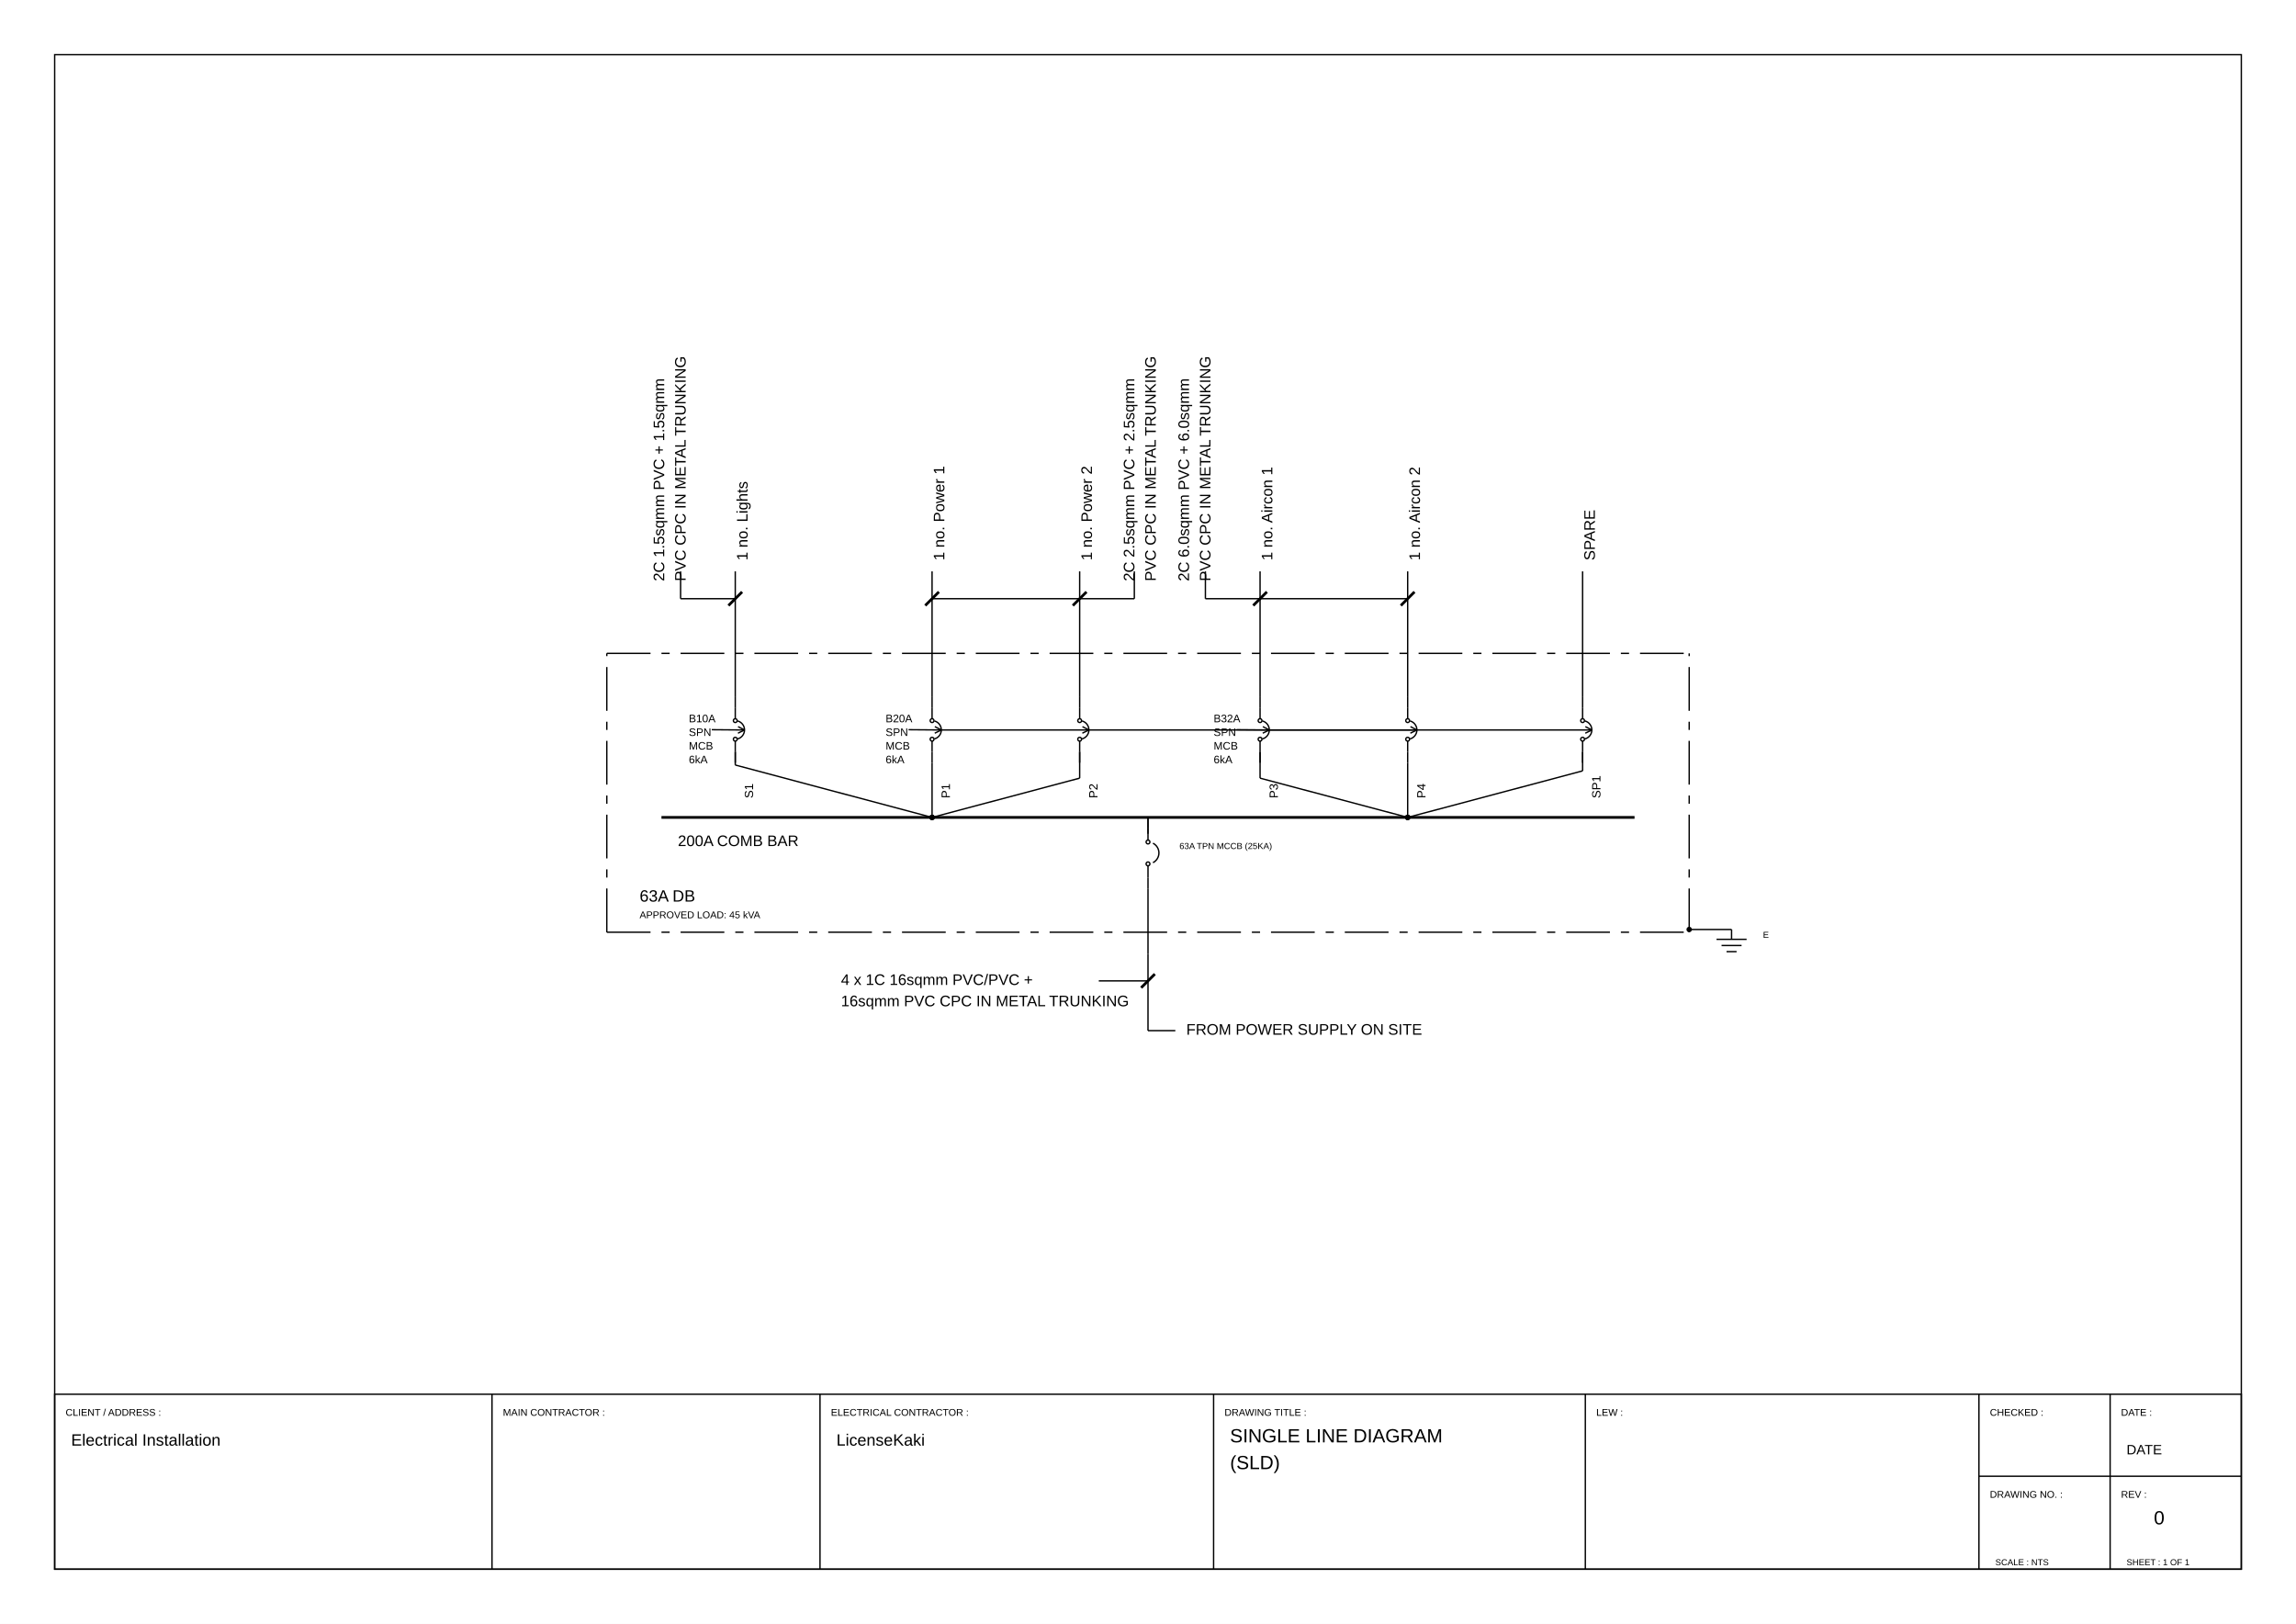
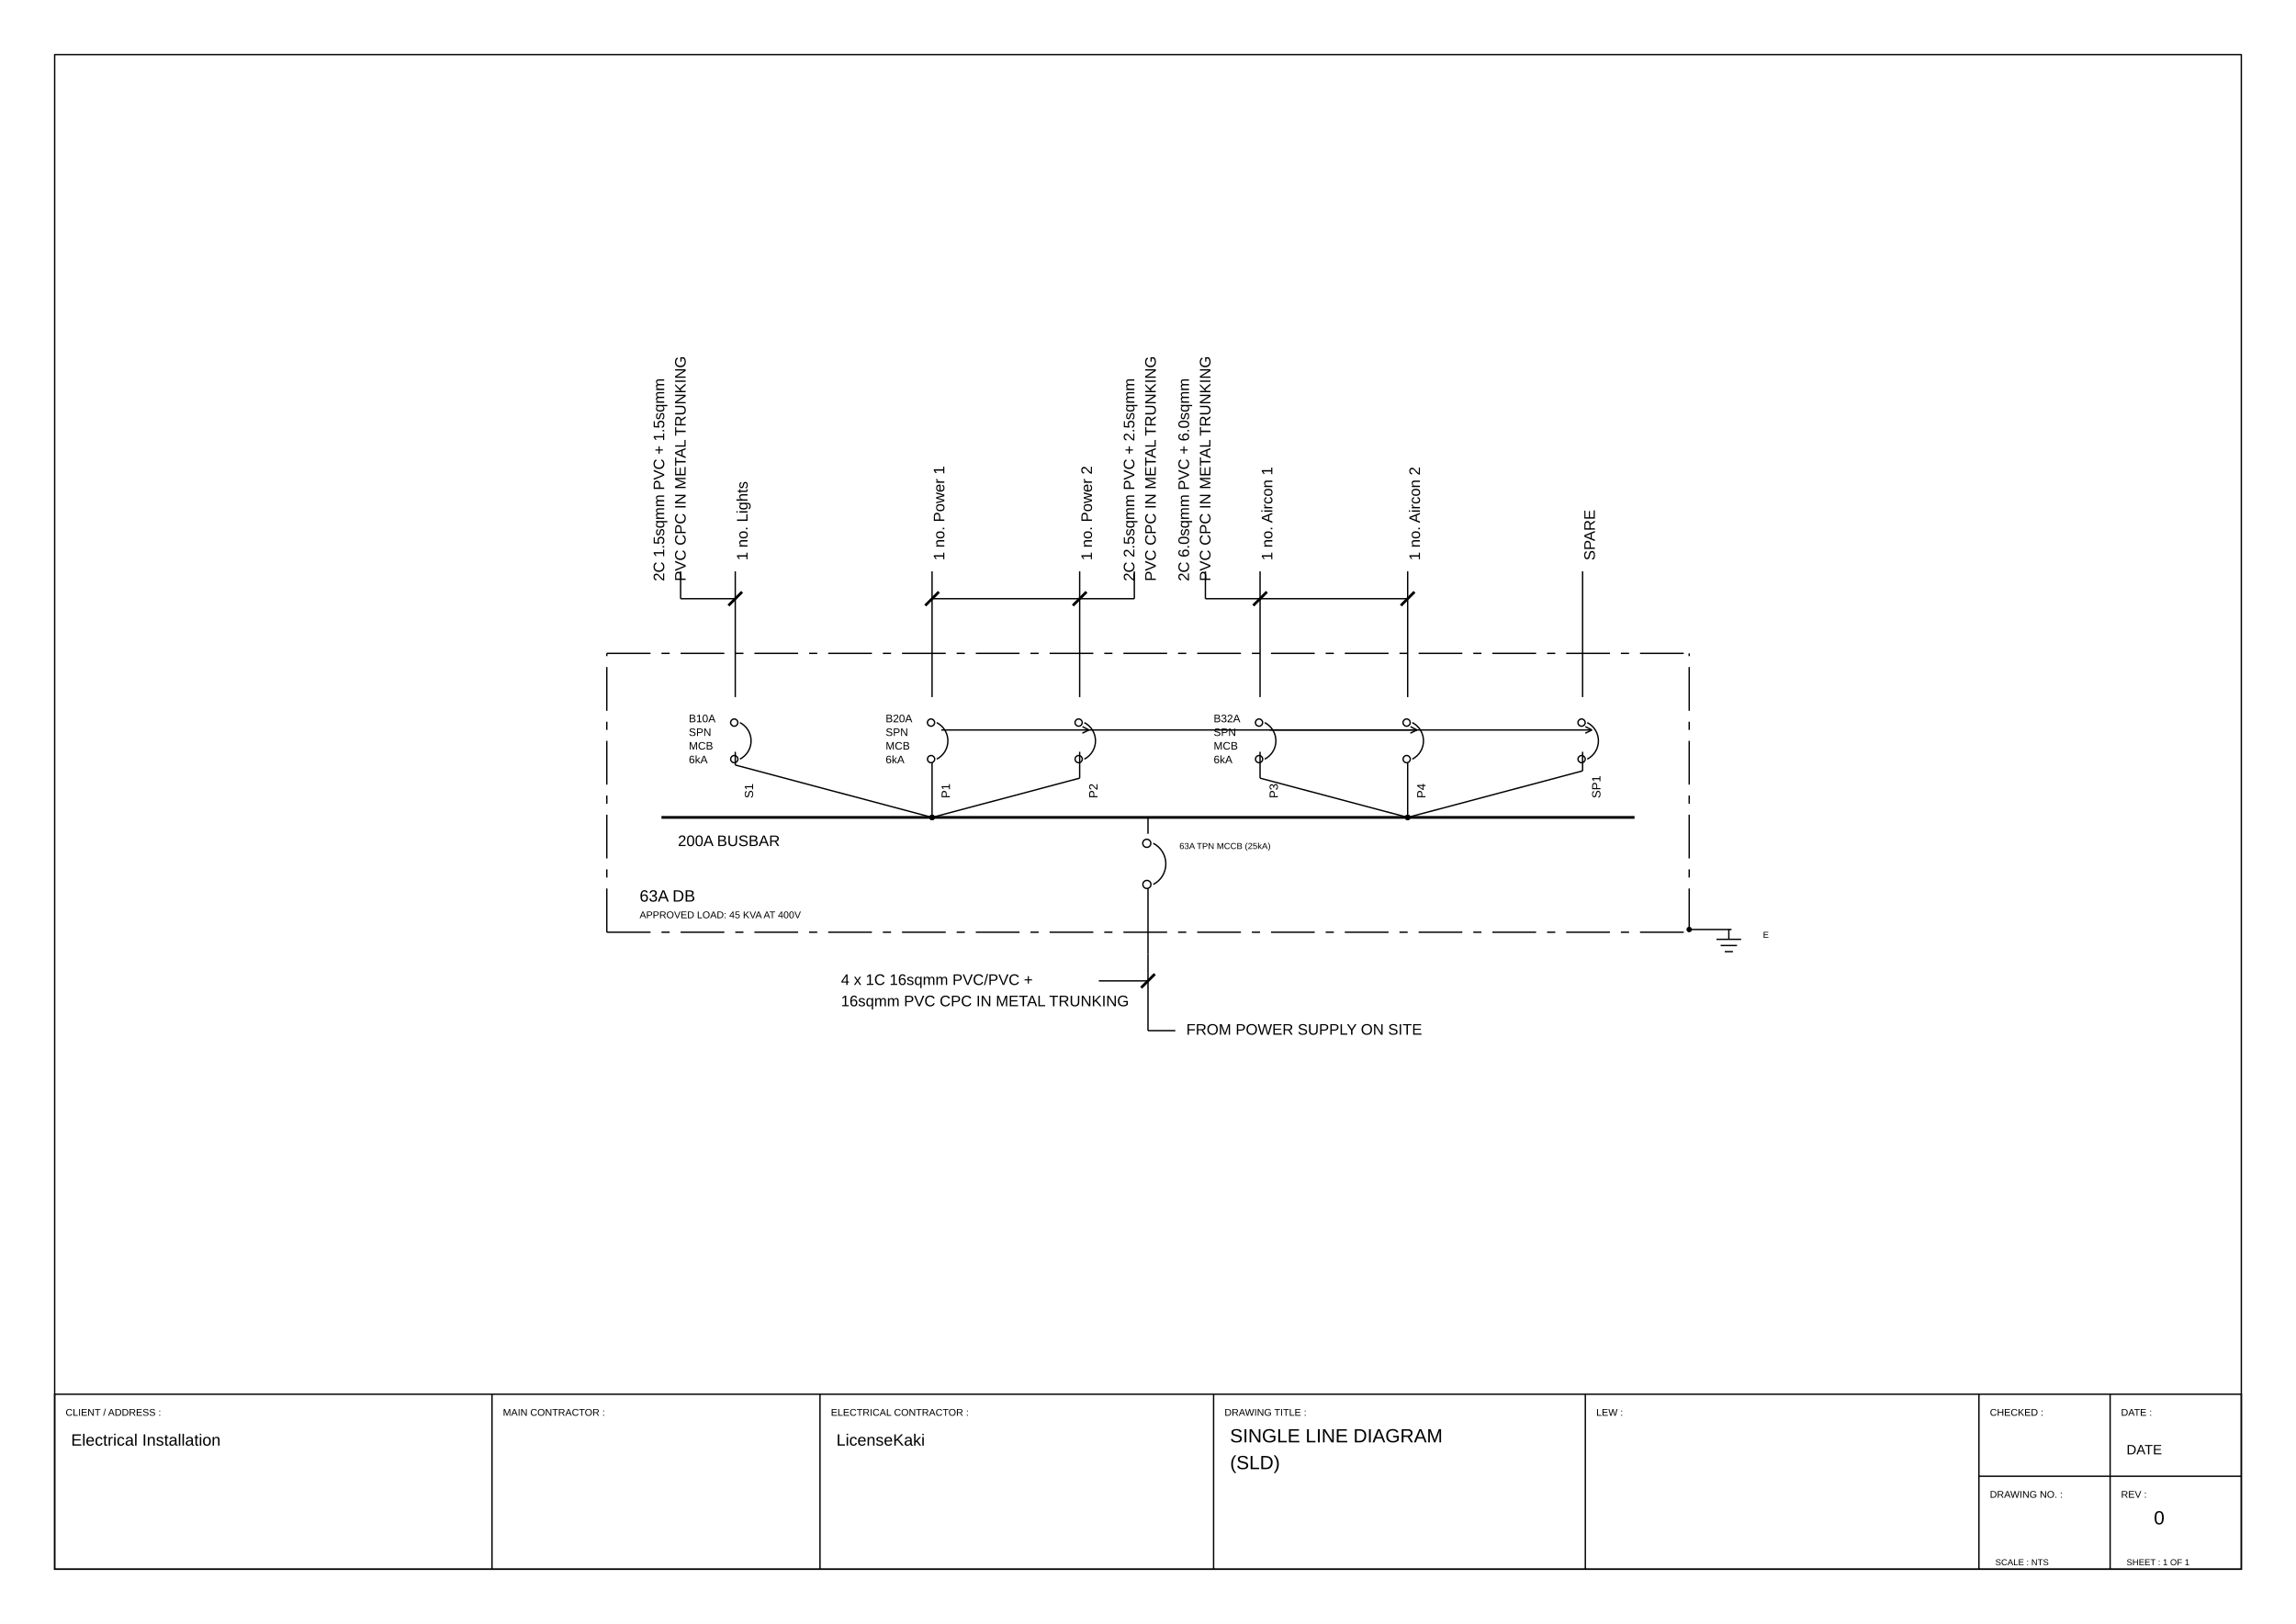
<svg xmlns="http://www.w3.org/2000/svg" viewBox="0 0 420.0 297.0" width="420.0mm" height="297.0mm">
  <rect width="420.0" height="297.0" fill="white" />
  <polygon points="10.00,287.00 410.00,287.00 410.00,10.00 10.00,10.00" stroke="#000000" stroke-width="0.25" fill="none" />
  <polygon points="10.00,287.00 410.00,287.00 410.00,255.00 10.00,255.00" stroke="#000000" stroke-width="0.25" fill="none" />
  <line x1="90.00" y1="255.00" x2="90.00" y2="287.00" stroke="#000000" stroke-width="0.25" fill="none" />
  <line x1="150.00" y1="255.00" x2="150.00" y2="287.00" stroke="#000000" stroke-width="0.25" fill="none" />
  <line x1="222.00" y1="255.00" x2="222.00" y2="287.00" stroke="#000000" stroke-width="0.25" fill="none" />
  <line x1="290.00" y1="255.00" x2="290.00" y2="287.00" stroke="#000000" stroke-width="0.25" fill="none" />
  <line x1="362.00" y1="255.00" x2="362.00" y2="287.00" stroke="#000000" stroke-width="0.25" fill="none" />
  <line x1="362.00" y1="270.00" x2="410.00" y2="270.00" stroke="#000000" stroke-width="0.25" fill="none" />
  <line x1="386.00" y1="255.00" x2="386.00" y2="287.00" stroke="#000000" stroke-width="0.25" fill="none" />
  <text x="12.00" y="258.94" font-family="Arial, Helvetica, sans-serif" font-size="1.8" fill="#000000">CLIENT / ADDRESS :</text>
  <text x="92.00" y="258.94" font-family="Arial, Helvetica, sans-serif" font-size="1.8" fill="#000000">MAIN CONTRACTOR :</text>
  <text x="152.00" y="258.94" font-family="Arial, Helvetica, sans-serif" font-size="1.8" fill="#000000">ELECTRICAL CONTRACTOR :</text>
  <text x="224.00" y="258.94" font-family="Arial, Helvetica, sans-serif" font-size="1.8" fill="#000000">DRAWING TITLE :</text>
  <text x="292.00" y="258.94" font-family="Arial, Helvetica, sans-serif" font-size="1.8" fill="#000000">LEW :</text>
  <text x="364.00" y="258.94" font-family="Arial, Helvetica, sans-serif" font-size="1.8" fill="#000000">CHECKED :</text>
  <text x="388.00" y="258.94" font-family="Arial, Helvetica, sans-serif" font-size="1.8" fill="#000000">DATE :</text>
  <text x="364.00" y="273.94" font-family="Arial, Helvetica, sans-serif" font-size="1.8" fill="#000000">DRAWING NO. :</text>
  <text x="388.00" y="273.94" font-family="Arial, Helvetica, sans-serif" font-size="1.8" fill="#000000">REV :</text>
  <text x="217.00" y="189.24" font-family="Arial, Helvetica, sans-serif" font-size="2.8" fill="#000000">FROM POWER SUPPLY ON SITE</text>
  <text x="153.84" y="180.14" font-family="Arial, Helvetica, sans-serif" font-size="2.8" fill="#000000">
    <tspan x="153.84">4 x 1C 16sqmm PVC/PVC +</tspan>
    <tspan x="153.84" dy="3.9">16sqmm PVC CPC IN METAL TRUNKING</tspan>
  </text>
-   <circle cx="210.00" cy="158.00" r="0.35" stroke="#000000" stroke-width="0.25" fill="none" />
-   <circle cx="210.00" cy="154.00" r="0.35" stroke="#000000" stroke-width="0.25" fill="none" />
-   <path d="M 210.91,157.78 A 2.00,2.00 0 0,0 210.91,154.22" stroke="#000000" stroke-width="0.25" fill="none" />
-   <line x1="210.00" y1="153.65" x2="210.00" y2="151.50" stroke="#000000" stroke-width="0.25" fill="none" />
-   <line x1="210.00" y1="160.50" x2="210.00" y2="158.35" stroke="#000000" stroke-width="0.25" fill="none" />
-   <line x1="210.00" y1="151.50" x2="210.00" y2="149.50" stroke="#000000" stroke-width="0.25" fill="none" />
-   <line x1="210.00" y1="160.50" x2="210.00" y2="162.50" stroke="#000000" stroke-width="0.25" fill="none" />
-   <text x="215.75" y="155.28" font-family="Arial, Helvetica, sans-serif" font-size="1.6" fill="#000000">63A TPN MCCB (25KA)</text>
+   <path d="M 210.96,161.76 A 4.22,4.22 0 0,0 210.96,154.24" stroke="#000000" stroke-width="0.25" fill="none" />
+   <circle cx="209.78" cy="154.24" r="0.74" stroke="#000000" stroke-width="0.25" fill="none" />
+   <circle cx="209.80" cy="161.76" r="0.74" stroke="#000000" stroke-width="0.25" fill="none" />
+   <text x="215.75" y="155.28" font-family="Arial, Helvetica, sans-serif" font-size="1.6" fill="#000000">63A TPN MCCB (25kA)</text>
  <line x1="121.00" y1="149.50" x2="299.00" y2="149.50" stroke="#000000" stroke-width="0.50" fill="none" />
-   <text x="124.00" y="154.74" font-family="Arial, Helvetica, sans-serif" font-size="2.8" fill="#000000">200A COMB BAR</text>
+   <text x="124.00" y="154.74" font-family="Arial, Helvetica, sans-serif" font-size="2.8" fill="#000000">200A BUSBAR</text>
  <text x="136.00" y="147.76" font-family="Arial, Helvetica, sans-serif" font-size="2.2" fill="#000000" transform="rotate(-90.0,136.00,146.00)">S1</text>
-   <circle cx="134.50" cy="135.20" r="0.35" stroke="#000000" stroke-width="0.25" fill="none" />
-   <circle cx="134.50" cy="131.80" r="0.35" stroke="#000000" stroke-width="0.25" fill="none" />
-   <path d="M 134.91,135.15 A 1.70,1.70 0 0,0 134.93,131.86" stroke="#000000" stroke-width="0.25" fill="none" />
-   <line x1="130.20" y1="133.46" x2="136.20" y2="133.51" stroke="#000000" stroke-width="0.25" fill="none" />
-   <line x1="136.20" y1="133.51" x2="134.99" y2="134.10" stroke="#000000" stroke-width="0.25" fill="none" />
-   <line x1="136.20" y1="133.51" x2="135.01" y2="132.90" stroke="#000000" stroke-width="0.25" fill="none" />
-   <line x1="134.50" y1="131.45" x2="134.50" y2="129.50" stroke="#000000" stroke-width="0.25" fill="none" />
-   <line x1="134.50" y1="137.50" x2="134.50" y2="135.55" stroke="#000000" stroke-width="0.25" fill="none" />
-   <line x1="134.50" y1="129.50" x2="134.50" y2="127.50" stroke="#000000" stroke-width="0.25" fill="none" />
-   <line x1="134.50" y1="137.50" x2="134.50" y2="139.50" stroke="#000000" stroke-width="0.25" fill="none" />
+   <path d="M 135.35,138.84 A 3.75,3.75 0 0,0 135.35,132.16" stroke="#000000" stroke-width="0.25" fill="none" />
+   <circle cx="134.31" cy="132.16" r="0.66" stroke="#000000" stroke-width="0.25" fill="none" />
+   <circle cx="134.32" cy="138.84" r="0.66" stroke="#000000" stroke-width="0.25" fill="none" />
  <text x="126.00" y="132.10" font-family="Arial, Helvetica, sans-serif" font-size="2.0" fill="#000000">B10A</text>
  <text x="126.00" y="134.60" font-family="Arial, Helvetica, sans-serif" font-size="2.0" fill="#000000">SPN</text>
  <text x="126.00" y="137.10" font-family="Arial, Helvetica, sans-serif" font-size="2.0" fill="#000000">MCB</text>
  <text x="126.00" y="139.60" font-family="Arial, Helvetica, sans-serif" font-size="2.0" fill="#000000">6kA</text>
  <text x="134.50" y="104.74" font-family="Arial, Helvetica, sans-serif" font-size="2.8" fill="#000000" transform="rotate(-90.0,134.50,102.50)">1 no. Lights</text>
  <text x="172.00" y="147.76" font-family="Arial, Helvetica, sans-serif" font-size="2.2" fill="#000000" transform="rotate(-90.0,172.00,146.00)">P1</text>
-   <circle cx="170.50" cy="135.20" r="0.35" stroke="#000000" stroke-width="0.25" fill="none" />
-   <circle cx="170.50" cy="131.80" r="0.35" stroke="#000000" stroke-width="0.25" fill="none" />
-   <path d="M 170.91,135.15 A 1.70,1.70 0 0,0 170.93,131.86" stroke="#000000" stroke-width="0.25" fill="none" />
-   <line x1="166.20" y1="133.46" x2="172.20" y2="133.51" stroke="#000000" stroke-width="0.25" fill="none" />
-   <line x1="172.20" y1="133.51" x2="170.99" y2="134.10" stroke="#000000" stroke-width="0.25" fill="none" />
-   <line x1="172.20" y1="133.51" x2="171.01" y2="132.90" stroke="#000000" stroke-width="0.25" fill="none" />
-   <line x1="170.50" y1="131.45" x2="170.50" y2="129.50" stroke="#000000" stroke-width="0.25" fill="none" />
-   <line x1="170.50" y1="137.50" x2="170.50" y2="135.55" stroke="#000000" stroke-width="0.25" fill="none" />
-   <line x1="170.50" y1="129.50" x2="170.50" y2="127.50" stroke="#000000" stroke-width="0.25" fill="none" />
-   <line x1="170.50" y1="137.50" x2="170.50" y2="139.50" stroke="#000000" stroke-width="0.25" fill="none" />
+   <path d="M 171.35,138.84 A 3.75,3.75 0 0,0 171.35,132.16" stroke="#000000" stroke-width="0.25" fill="none" />
+   <circle cx="170.31" cy="132.16" r="0.66" stroke="#000000" stroke-width="0.25" fill="none" />
+   <circle cx="170.32" cy="138.84" r="0.66" stroke="#000000" stroke-width="0.25" fill="none" />
  <text x="162.00" y="132.10" font-family="Arial, Helvetica, sans-serif" font-size="2.0" fill="#000000">B20A</text>
  <text x="162.00" y="134.60" font-family="Arial, Helvetica, sans-serif" font-size="2.0" fill="#000000">SPN</text>
  <text x="162.00" y="137.10" font-family="Arial, Helvetica, sans-serif" font-size="2.0" fill="#000000">MCB</text>
  <text x="162.00" y="139.60" font-family="Arial, Helvetica, sans-serif" font-size="2.0" fill="#000000">6kA</text>
  <text x="170.50" y="104.74" font-family="Arial, Helvetica, sans-serif" font-size="2.8" fill="#000000" transform="rotate(-90.0,170.50,102.50)">1 no. Power 1</text>
  <text x="199.00" y="147.76" font-family="Arial, Helvetica, sans-serif" font-size="2.2" fill="#000000" transform="rotate(-90.0,199.00,146.00)">P2</text>
-   <circle cx="197.50" cy="135.20" r="0.35" stroke="#000000" stroke-width="0.25" fill="none" />
-   <circle cx="197.50" cy="131.80" r="0.35" stroke="#000000" stroke-width="0.25" fill="none" />
-   <path d="M 197.91,135.15 A 1.70,1.70 0 0,0 197.93,131.86" stroke="#000000" stroke-width="0.25" fill="none" />
-   <line x1="197.50" y1="131.45" x2="197.50" y2="129.50" stroke="#000000" stroke-width="0.25" fill="none" />
-   <line x1="197.50" y1="137.50" x2="197.50" y2="135.55" stroke="#000000" stroke-width="0.25" fill="none" />
-   <line x1="197.50" y1="129.50" x2="197.50" y2="127.50" stroke="#000000" stroke-width="0.25" fill="none" />
-   <line x1="197.50" y1="137.50" x2="197.50" y2="139.50" stroke="#000000" stroke-width="0.25" fill="none" />
+   <path d="M 198.35,138.84 A 3.75,3.75 0 0,0 198.35,132.16" stroke="#000000" stroke-width="0.25" fill="none" />
+   <circle cx="197.31" cy="132.16" r="0.66" stroke="#000000" stroke-width="0.25" fill="none" />
+   <circle cx="197.32" cy="138.84" r="0.66" stroke="#000000" stroke-width="0.25" fill="none" />
  <line x1="172.20" y1="133.51" x2="199.20" y2="133.51" stroke="#000000" stroke-width="0.25" fill="none" />
  <line x1="199.20" y1="133.51" x2="197.99" y2="134.10" stroke="#000000" stroke-width="0.25" fill="none" />
  <line x1="199.20" y1="133.51" x2="198.01" y2="132.90" stroke="#000000" stroke-width="0.25" fill="none" />
  <text x="197.50" y="104.74" font-family="Arial, Helvetica, sans-serif" font-size="2.8" fill="#000000" transform="rotate(-90.0,197.50,102.50)">1 no. Power 2</text>
  <text x="232.00" y="147.76" font-family="Arial, Helvetica, sans-serif" font-size="2.2" fill="#000000" transform="rotate(-90.0,232.00,146.00)">P3</text>
-   <circle cx="230.50" cy="135.20" r="0.35" stroke="#000000" stroke-width="0.25" fill="none" />
-   <circle cx="230.50" cy="131.80" r="0.35" stroke="#000000" stroke-width="0.25" fill="none" />
-   <path d="M 230.91,135.15 A 1.70,1.70 0 0,0 230.93,131.86" stroke="#000000" stroke-width="0.25" fill="none" />
-   <line x1="226.20" y1="133.46" x2="232.20" y2="133.51" stroke="#000000" stroke-width="0.25" fill="none" />
-   <line x1="232.20" y1="133.51" x2="230.99" y2="134.10" stroke="#000000" stroke-width="0.25" fill="none" />
-   <line x1="232.20" y1="133.51" x2="231.01" y2="132.90" stroke="#000000" stroke-width="0.25" fill="none" />
-   <line x1="230.50" y1="131.45" x2="230.50" y2="129.50" stroke="#000000" stroke-width="0.25" fill="none" />
-   <line x1="230.50" y1="137.50" x2="230.50" y2="135.55" stroke="#000000" stroke-width="0.25" fill="none" />
-   <line x1="230.50" y1="129.50" x2="230.50" y2="127.50" stroke="#000000" stroke-width="0.25" fill="none" />
-   <line x1="230.50" y1="137.50" x2="230.50" y2="139.50" stroke="#000000" stroke-width="0.25" fill="none" />
+   <path d="M 231.35,138.84 A 3.75,3.75 0 0,0 231.35,132.16" stroke="#000000" stroke-width="0.25" fill="none" />
+   <circle cx="230.31" cy="132.16" r="0.66" stroke="#000000" stroke-width="0.25" fill="none" />
+   <circle cx="230.32" cy="138.84" r="0.66" stroke="#000000" stroke-width="0.25" fill="none" />
  <text x="222.00" y="132.10" font-family="Arial, Helvetica, sans-serif" font-size="2.0" fill="#000000">B32A</text>
  <text x="222.00" y="134.60" font-family="Arial, Helvetica, sans-serif" font-size="2.0" fill="#000000">SPN</text>
  <text x="222.00" y="137.10" font-family="Arial, Helvetica, sans-serif" font-size="2.0" fill="#000000">MCB</text>
  <text x="222.00" y="139.60" font-family="Arial, Helvetica, sans-serif" font-size="2.0" fill="#000000">6kA</text>
  <text x="230.50" y="104.74" font-family="Arial, Helvetica, sans-serif" font-size="2.8" fill="#000000" transform="rotate(-90.0,230.50,102.50)">1 no. Aircon 1</text>
  <text x="259.00" y="147.76" font-family="Arial, Helvetica, sans-serif" font-size="2.2" fill="#000000" transform="rotate(-90.0,259.00,146.00)">P4</text>
-   <circle cx="257.50" cy="135.20" r="0.35" stroke="#000000" stroke-width="0.25" fill="none" />
-   <circle cx="257.50" cy="131.80" r="0.35" stroke="#000000" stroke-width="0.25" fill="none" />
-   <path d="M 257.91,135.15 A 1.70,1.70 0 0,0 257.93,131.86" stroke="#000000" stroke-width="0.25" fill="none" />
-   <line x1="257.50" y1="131.45" x2="257.50" y2="129.50" stroke="#000000" stroke-width="0.25" fill="none" />
-   <line x1="257.50" y1="137.50" x2="257.50" y2="135.55" stroke="#000000" stroke-width="0.25" fill="none" />
-   <line x1="257.50" y1="129.50" x2="257.50" y2="127.50" stroke="#000000" stroke-width="0.25" fill="none" />
-   <line x1="257.50" y1="137.50" x2="257.50" y2="139.50" stroke="#000000" stroke-width="0.25" fill="none" />
+   <path d="M 258.35,138.84 A 3.75,3.75 0 0,0 258.35,132.16" stroke="#000000" stroke-width="0.25" fill="none" />
+   <circle cx="257.31" cy="132.16" r="0.66" stroke="#000000" stroke-width="0.25" fill="none" />
+   <circle cx="257.32" cy="138.84" r="0.66" stroke="#000000" stroke-width="0.25" fill="none" />
  <line x1="232.20" y1="133.51" x2="259.20" y2="133.51" stroke="#000000" stroke-width="0.25" fill="none" />
  <line x1="259.20" y1="133.51" x2="257.99" y2="134.10" stroke="#000000" stroke-width="0.25" fill="none" />
  <line x1="259.20" y1="133.51" x2="258.01" y2="132.90" stroke="#000000" stroke-width="0.25" fill="none" />
  <text x="257.50" y="104.74" font-family="Arial, Helvetica, sans-serif" font-size="2.8" fill="#000000" transform="rotate(-90.0,257.50,102.50)">1 no. Aircon 2</text>
  <text x="291.00" y="147.76" font-family="Arial, Helvetica, sans-serif" font-size="2.2" fill="#000000" transform="rotate(-90.0,291.00,146.00)">SP1</text>
-   <circle cx="289.50" cy="135.20" r="0.35" stroke="#000000" stroke-width="0.25" fill="none" />
-   <circle cx="289.50" cy="131.80" r="0.35" stroke="#000000" stroke-width="0.25" fill="none" />
-   <path d="M 289.91,135.15 A 1.70,1.70 0 0,0 289.93,131.86" stroke="#000000" stroke-width="0.25" fill="none" />
-   <line x1="289.50" y1="131.45" x2="289.50" y2="129.50" stroke="#000000" stroke-width="0.25" fill="none" />
-   <line x1="289.50" y1="137.50" x2="289.50" y2="135.55" stroke="#000000" stroke-width="0.25" fill="none" />
-   <line x1="289.50" y1="129.50" x2="289.50" y2="127.50" stroke="#000000" stroke-width="0.25" fill="none" />
-   <line x1="289.50" y1="137.50" x2="289.50" y2="139.50" stroke="#000000" stroke-width="0.25" fill="none" />
+   <path d="M 290.35,138.84 A 3.75,3.75 0 0,0 290.35,132.16" stroke="#000000" stroke-width="0.25" fill="none" />
+   <circle cx="289.31" cy="132.16" r="0.66" stroke="#000000" stroke-width="0.25" fill="none" />
+   <circle cx="289.32" cy="138.84" r="0.66" stroke="#000000" stroke-width="0.25" fill="none" />
  <line x1="199.20" y1="133.51" x2="291.20" y2="133.51" stroke="#000000" stroke-width="0.25" fill="none" />
  <line x1="291.20" y1="133.51" x2="289.99" y2="134.10" stroke="#000000" stroke-width="0.25" fill="none" />
  <line x1="291.20" y1="133.51" x2="290.01" y2="132.90" stroke="#000000" stroke-width="0.25" fill="none" />
  <text x="289.50" y="104.74" font-family="Arial, Helvetica, sans-serif" font-size="2.8" fill="#000000" transform="rotate(-90.0,289.50,102.50)">SPARE</text>
  <text x="121.50" y="106.30" font-family="Arial, Helvetica, sans-serif" font-size="2.8" fill="#000000" transform="rotate(-90.0,121.50,106.30)">2C 1.5sqmm PVC + 1.5sqmm</text>
  <text x="125.42" y="106.30" font-family="Arial, Helvetica, sans-serif" font-size="2.8" fill="#000000" transform="rotate(-90.0,125.42,106.30)">PVC CPC IN METAL TRUNKING</text>
  <text x="207.50" y="106.30" font-family="Arial, Helvetica, sans-serif" font-size="2.8" fill="#000000" transform="rotate(-90.0,207.50,106.30)">2C 2.5sqmm PVC + 2.5sqmm</text>
  <text x="211.42" y="106.30" font-family="Arial, Helvetica, sans-serif" font-size="2.8" fill="#000000" transform="rotate(-90.0,211.42,106.30)">PVC CPC IN METAL TRUNKING</text>
  <text x="217.50" y="106.30" font-family="Arial, Helvetica, sans-serif" font-size="2.8" fill="#000000" transform="rotate(-90.0,217.50,106.30)">2C 6.0sqmm PVC + 6.0sqmm</text>
  <text x="221.42" y="106.30" font-family="Arial, Helvetica, sans-serif" font-size="2.8" fill="#000000" transform="rotate(-90.0,221.42,106.30)">PVC CPC IN METAL TRUNKING</text>
  <text x="117.00" y="164.90" font-family="Arial, Helvetica, sans-serif" font-size="3.0" fill="#000000">63A DB</text>
-   <text x="117.00" y="167.94" font-family="Arial, Helvetica, sans-serif" font-size="1.8" fill="#000000">APPROVED LOAD: 45 kVA</text>
-   <line x1="316.75" y1="170.00" x2="316.75" y2="171.80" stroke="#000000" stroke-width="0.25" fill="none" />
-   <line x1="314.00" y1="171.80" x2="319.50" y2="171.80" stroke="#000000" stroke-width="0.25" fill="none" />
-   <line x1="314.92" y1="172.93" x2="318.58" y2="172.93" stroke="#000000" stroke-width="0.25" fill="none" />
-   <line x1="315.83" y1="174.05" x2="317.67" y2="174.05" stroke="#000000" stroke-width="0.25" fill="none" />
+   <text x="117.00" y="167.94" font-family="Arial, Helvetica, sans-serif" font-size="1.8" fill="#000000">APPROVED LOAD: 45 KVA AT 400V</text>
+   <line x1="316.25" y1="170.00" x2="316.25" y2="171.80" stroke="#000000" stroke-width="0.25" fill="none" />
+   <line x1="314.00" y1="171.80" x2="318.50" y2="171.80" stroke="#000000" stroke-width="0.25" fill="none" />
+   <line x1="314.75" y1="172.93" x2="317.75" y2="172.93" stroke="#000000" stroke-width="0.25" fill="none" />
+   <line x1="315.50" y1="174.05" x2="317.00" y2="174.05" stroke="#000000" stroke-width="0.25" fill="none" />
  <text x="322.50" y="171.53" font-family="Arial, Helvetica, sans-serif" font-size="1.6" fill="#000000">E</text>
  <line x1="210.00" y1="188.50" x2="215.00" y2="188.50" stroke="#000000" stroke-width="0.25" fill="none" />
  <line x1="210.00" y1="188.50" x2="210.00" y2="174.50" stroke="#000000" stroke-width="0.25" fill="none" />
  <line x1="210.00" y1="179.40" x2="201.00" y2="179.40" stroke="#000000" stroke-width="0.25" fill="none" />
  <line x1="210.00" y1="174.50" x2="210.00" y2="162.50" stroke="#000000" stroke-width="0.25" fill="none" />
  <line x1="210.00" y1="152.50" x2="210.00" y2="149.50" stroke="#000000" stroke-width="0.25" fill="none" />
  <line x1="134.50" y1="139.92" x2="134.50" y2="137.50" stroke="#000000" stroke-width="0.25" fill="none" />
  <line x1="134.50" y1="127.50" x2="134.50" y2="104.50" stroke="#000000" stroke-width="0.25" fill="none" />
  <line x1="170.50" y1="149.50" x2="170.50" y2="139.50" stroke="#000000" stroke-width="0.25" fill="none" />
  <line x1="170.50" y1="127.50" x2="170.50" y2="104.50" stroke="#000000" stroke-width="0.25" fill="none" />
  <line x1="197.50" y1="142.32" x2="197.50" y2="137.50" stroke="#000000" stroke-width="0.25" fill="none" />
  <line x1="197.50" y1="127.50" x2="197.50" y2="104.50" stroke="#000000" stroke-width="0.25" fill="none" />
  <line x1="230.50" y1="142.32" x2="230.50" y2="137.50" stroke="#000000" stroke-width="0.25" fill="none" />
  <line x1="230.50" y1="127.50" x2="230.50" y2="104.50" stroke="#000000" stroke-width="0.25" fill="none" />
  <line x1="257.50" y1="149.50" x2="257.50" y2="139.50" stroke="#000000" stroke-width="0.25" fill="none" />
  <line x1="257.50" y1="127.50" x2="257.50" y2="104.50" stroke="#000000" stroke-width="0.25" fill="none" />
  <line x1="289.50" y1="140.99" x2="289.50" y2="137.50" stroke="#000000" stroke-width="0.25" fill="none" />
  <line x1="289.50" y1="127.50" x2="289.50" y2="104.50" stroke="#000000" stroke-width="0.25" fill="none" />
  <line x1="124.50" y1="109.50" x2="134.50" y2="109.50" stroke="#000000" stroke-width="0.25" fill="none" />
  <line x1="124.50" y1="109.50" x2="124.50" y2="104.50" stroke="#000000" stroke-width="0.25" fill="none" />
  <line x1="170.50" y1="109.50" x2="207.50" y2="109.50" stroke="#000000" stroke-width="0.25" fill="none" />
  <line x1="207.50" y1="109.50" x2="207.50" y2="104.50" stroke="#000000" stroke-width="0.25" fill="none" />
  <line x1="220.50" y1="109.50" x2="257.50" y2="109.50" stroke="#000000" stroke-width="0.25" fill="none" />
  <line x1="220.50" y1="109.50" x2="220.50" y2="104.50" stroke="#000000" stroke-width="0.25" fill="none" />
  <line x1="309.00" y1="170.00" x2="316.75" y2="170.00" stroke="#000000" stroke-width="0.25" fill="none" />
  <line x1="208.75" y1="180.65" x2="211.25" y2="178.15" stroke="#000000" stroke-width="0.50" fill="none" />
  <line x1="133.25" y1="110.75" x2="135.75" y2="108.25" stroke="#000000" stroke-width="0.50" fill="none" />
  <line x1="169.25" y1="110.75" x2="171.75" y2="108.25" stroke="#000000" stroke-width="0.50" fill="none" />
  <line x1="196.25" y1="110.75" x2="198.75" y2="108.25" stroke="#000000" stroke-width="0.50" fill="none" />
  <line x1="229.25" y1="110.75" x2="231.75" y2="108.25" stroke="#000000" stroke-width="0.50" fill="none" />
  <line x1="256.25" y1="110.75" x2="258.75" y2="108.25" stroke="#000000" stroke-width="0.50" fill="none" />
  <line x1="170.50" y1="149.50" x2="134.50" y2="139.92" stroke="#000000" stroke-width="0.25" fill="none" />
  <line x1="170.50" y1="149.50" x2="197.50" y2="142.32" stroke="#000000" stroke-width="0.25" fill="none" />
  <line x1="257.50" y1="149.50" x2="230.50" y2="142.32" stroke="#000000" stroke-width="0.25" fill="none" />
  <line x1="257.50" y1="149.50" x2="289.50" y2="140.99" stroke="#000000" stroke-width="0.25" fill="none" />
  <line x1="111.00" y1="170.50" x2="119.00" y2="170.50" stroke="#000000" stroke-width="0.25" fill="none" />
  <line x1="121.00" y1="170.50" x2="122.50" y2="170.50" stroke="#000000" stroke-width="0.25" fill="none" />
  <line x1="124.50" y1="170.50" x2="132.50" y2="170.50" stroke="#000000" stroke-width="0.25" fill="none" />
  <line x1="134.50" y1="170.50" x2="136.00" y2="170.50" stroke="#000000" stroke-width="0.25" fill="none" />
  <line x1="138.00" y1="170.50" x2="146.00" y2="170.50" stroke="#000000" stroke-width="0.25" fill="none" />
  <line x1="148.00" y1="170.50" x2="149.50" y2="170.50" stroke="#000000" stroke-width="0.25" fill="none" />
  <line x1="151.50" y1="170.50" x2="159.50" y2="170.50" stroke="#000000" stroke-width="0.25" fill="none" />
  <line x1="161.50" y1="170.50" x2="163.00" y2="170.50" stroke="#000000" stroke-width="0.25" fill="none" />
  <line x1="165.00" y1="170.50" x2="173.00" y2="170.50" stroke="#000000" stroke-width="0.25" fill="none" />
  <line x1="175.00" y1="170.50" x2="176.50" y2="170.50" stroke="#000000" stroke-width="0.25" fill="none" />
  <line x1="178.50" y1="170.50" x2="186.50" y2="170.50" stroke="#000000" stroke-width="0.25" fill="none" />
  <line x1="188.50" y1="170.50" x2="190.00" y2="170.50" stroke="#000000" stroke-width="0.25" fill="none" />
  <line x1="192.00" y1="170.50" x2="200.00" y2="170.50" stroke="#000000" stroke-width="0.25" fill="none" />
  <line x1="202.00" y1="170.50" x2="203.50" y2="170.50" stroke="#000000" stroke-width="0.25" fill="none" />
  <line x1="205.50" y1="170.50" x2="213.50" y2="170.50" stroke="#000000" stroke-width="0.25" fill="none" />
  <line x1="215.50" y1="170.50" x2="217.00" y2="170.50" stroke="#000000" stroke-width="0.25" fill="none" />
  <line x1="219.00" y1="170.50" x2="227.00" y2="170.50" stroke="#000000" stroke-width="0.25" fill="none" />
  <line x1="229.00" y1="170.50" x2="230.50" y2="170.50" stroke="#000000" stroke-width="0.25" fill="none" />
  <line x1="232.50" y1="170.50" x2="240.50" y2="170.50" stroke="#000000" stroke-width="0.25" fill="none" />
  <line x1="242.50" y1="170.50" x2="244.00" y2="170.50" stroke="#000000" stroke-width="0.25" fill="none" />
  <line x1="246.00" y1="170.50" x2="254.00" y2="170.50" stroke="#000000" stroke-width="0.25" fill="none" />
  <line x1="256.00" y1="170.50" x2="257.50" y2="170.50" stroke="#000000" stroke-width="0.25" fill="none" />
  <line x1="259.50" y1="170.50" x2="267.50" y2="170.50" stroke="#000000" stroke-width="0.25" fill="none" />
  <line x1="269.50" y1="170.50" x2="271.00" y2="170.50" stroke="#000000" stroke-width="0.25" fill="none" />
  <line x1="273.00" y1="170.50" x2="281.00" y2="170.50" stroke="#000000" stroke-width="0.25" fill="none" />
  <line x1="283.00" y1="170.50" x2="284.50" y2="170.50" stroke="#000000" stroke-width="0.25" fill="none" />
  <line x1="286.50" y1="170.50" x2="294.50" y2="170.50" stroke="#000000" stroke-width="0.25" fill="none" />
  <line x1="296.50" y1="170.50" x2="298.00" y2="170.50" stroke="#000000" stroke-width="0.25" fill="none" />
  <line x1="300.00" y1="170.50" x2="308.00" y2="170.50" stroke="#000000" stroke-width="0.25" fill="none" />
  <line x1="111.00" y1="119.50" x2="119.00" y2="119.50" stroke="#000000" stroke-width="0.25" fill="none" />
  <line x1="121.00" y1="119.50" x2="122.50" y2="119.50" stroke="#000000" stroke-width="0.25" fill="none" />
  <line x1="124.50" y1="119.50" x2="132.50" y2="119.50" stroke="#000000" stroke-width="0.25" fill="none" />
  <line x1="134.50" y1="119.50" x2="136.00" y2="119.50" stroke="#000000" stroke-width="0.25" fill="none" />
  <line x1="138.00" y1="119.50" x2="146.00" y2="119.50" stroke="#000000" stroke-width="0.25" fill="none" />
  <line x1="148.00" y1="119.50" x2="149.50" y2="119.50" stroke="#000000" stroke-width="0.25" fill="none" />
  <line x1="151.50" y1="119.50" x2="159.50" y2="119.50" stroke="#000000" stroke-width="0.25" fill="none" />
  <line x1="161.50" y1="119.50" x2="163.00" y2="119.50" stroke="#000000" stroke-width="0.25" fill="none" />
  <line x1="165.00" y1="119.50" x2="173.00" y2="119.50" stroke="#000000" stroke-width="0.25" fill="none" />
  <line x1="175.00" y1="119.50" x2="176.50" y2="119.50" stroke="#000000" stroke-width="0.25" fill="none" />
  <line x1="178.50" y1="119.50" x2="186.50" y2="119.50" stroke="#000000" stroke-width="0.25" fill="none" />
  <line x1="188.50" y1="119.50" x2="190.00" y2="119.50" stroke="#000000" stroke-width="0.25" fill="none" />
  <line x1="192.00" y1="119.50" x2="200.00" y2="119.50" stroke="#000000" stroke-width="0.25" fill="none" />
  <line x1="202.00" y1="119.50" x2="203.50" y2="119.50" stroke="#000000" stroke-width="0.25" fill="none" />
  <line x1="205.50" y1="119.50" x2="213.50" y2="119.50" stroke="#000000" stroke-width="0.25" fill="none" />
  <line x1="215.50" y1="119.50" x2="217.00" y2="119.50" stroke="#000000" stroke-width="0.25" fill="none" />
  <line x1="219.00" y1="119.50" x2="227.00" y2="119.50" stroke="#000000" stroke-width="0.25" fill="none" />
  <line x1="229.00" y1="119.50" x2="230.50" y2="119.50" stroke="#000000" stroke-width="0.25" fill="none" />
  <line x1="232.50" y1="119.50" x2="240.50" y2="119.50" stroke="#000000" stroke-width="0.25" fill="none" />
  <line x1="242.50" y1="119.50" x2="244.00" y2="119.50" stroke="#000000" stroke-width="0.25" fill="none" />
  <line x1="246.00" y1="119.50" x2="254.00" y2="119.50" stroke="#000000" stroke-width="0.25" fill="none" />
  <line x1="256.00" y1="119.50" x2="257.50" y2="119.50" stroke="#000000" stroke-width="0.25" fill="none" />
  <line x1="259.50" y1="119.50" x2="267.50" y2="119.50" stroke="#000000" stroke-width="0.25" fill="none" />
  <line x1="269.50" y1="119.50" x2="271.00" y2="119.50" stroke="#000000" stroke-width="0.25" fill="none" />
  <line x1="273.00" y1="119.50" x2="281.00" y2="119.50" stroke="#000000" stroke-width="0.25" fill="none" />
  <line x1="283.00" y1="119.50" x2="284.50" y2="119.50" stroke="#000000" stroke-width="0.25" fill="none" />
  <line x1="286.50" y1="119.50" x2="294.50" y2="119.50" stroke="#000000" stroke-width="0.25" fill="none" />
  <line x1="296.50" y1="119.50" x2="298.00" y2="119.50" stroke="#000000" stroke-width="0.25" fill="none" />
  <line x1="300.00" y1="119.50" x2="308.00" y2="119.50" stroke="#000000" stroke-width="0.25" fill="none" />
  <line x1="111.00" y1="170.50" x2="111.00" y2="162.50" stroke="#000000" stroke-width="0.25" fill="none" />
  <line x1="111.00" y1="160.50" x2="111.00" y2="159.00" stroke="#000000" stroke-width="0.25" fill="none" />
  <line x1="111.00" y1="157.00" x2="111.00" y2="149.00" stroke="#000000" stroke-width="0.25" fill="none" />
  <line x1="111.00" y1="147.00" x2="111.00" y2="145.50" stroke="#000000" stroke-width="0.25" fill="none" />
  <line x1="111.00" y1="143.50" x2="111.00" y2="135.50" stroke="#000000" stroke-width="0.25" fill="none" />
  <line x1="111.00" y1="133.50" x2="111.00" y2="132.00" stroke="#000000" stroke-width="0.25" fill="none" />
  <line x1="111.00" y1="130.00" x2="111.00" y2="122.00" stroke="#000000" stroke-width="0.25" fill="none" />
  <line x1="111.00" y1="120.00" x2="111.00" y2="119.50" stroke="#000000" stroke-width="0.25" fill="none" />
  <line x1="309.00" y1="170.50" x2="309.00" y2="162.50" stroke="#000000" stroke-width="0.25" fill="none" />
  <line x1="309.00" y1="160.50" x2="309.00" y2="159.00" stroke="#000000" stroke-width="0.25" fill="none" />
  <line x1="309.00" y1="157.00" x2="309.00" y2="149.00" stroke="#000000" stroke-width="0.25" fill="none" />
  <line x1="309.00" y1="147.00" x2="309.00" y2="145.50" stroke="#000000" stroke-width="0.25" fill="none" />
  <line x1="309.00" y1="143.50" x2="309.00" y2="135.50" stroke="#000000" stroke-width="0.25" fill="none" />
  <line x1="309.00" y1="133.50" x2="309.00" y2="132.00" stroke="#000000" stroke-width="0.25" fill="none" />
  <line x1="309.00" y1="130.00" x2="309.00" y2="122.00" stroke="#000000" stroke-width="0.25" fill="none" />
  <line x1="309.00" y1="120.00" x2="309.00" y2="119.50" stroke="#000000" stroke-width="0.25" fill="none" />
  <circle cx="170.50" cy="149.50" r="0.50" fill="rgb(0,0,0)" stroke="none" />
  <circle cx="170.50" cy="149.50" r="0.50" fill="rgb(0,0,0)" stroke="none" />
  <circle cx="170.50" cy="149.50" r="0.50" fill="rgb(0,0,0)" stroke="none" />
  <circle cx="257.50" cy="149.50" r="0.50" fill="rgb(0,0,0)" stroke="none" />
  <circle cx="257.50" cy="149.50" r="0.50" fill="rgb(0,0,0)" stroke="none" />
  <circle cx="257.50" cy="149.50" r="0.50" fill="rgb(0,0,0)" stroke="none" />
  <circle cx="309.00" cy="170.00" r="0.50" fill="rgb(0,0,0)" stroke="none" />
  <text x="13.00" y="264.40" font-family="Arial, Helvetica, sans-serif" font-size="3.0" fill="#000000">Electrical Installation</text>
  <text x="153.00" y="264.40" font-family="Arial, Helvetica, sans-serif" font-size="3.0" fill="#000000">LicenseKaki</text>
  <text x="225.00" y="263.80" font-family="Arial, Helvetica, sans-serif" font-size="3.5" fill="#000000">
    <tspan x="225.00">SINGLE LINE DIAGRAM</tspan>
    <tspan x="225.00" dy="4.9">(SLD)</tspan>
  </text>
  <text x="389.00" y="266.00" font-family="Arial, Helvetica, sans-serif" font-size="2.5" fill="#000000">DATE</text>
  <text x="365.00" y="278.00" font-family="Arial, Helvetica, sans-serif" font-size="2.5" fill="#000000" />
  <text x="394.00" y="278.80" font-family="Arial, Helvetica, sans-serif" font-size="3.5" fill="#000000">0</text>
  <text x="365.00" y="286.28" font-family="Arial, Helvetica, sans-serif" font-size="1.6" fill="#000000">SCALE : NTS</text>
  <text x="389.00" y="286.28" font-family="Arial, Helvetica, sans-serif" font-size="1.6" fill="#000000">SHEET : 1 OF 1</text>
</svg>
